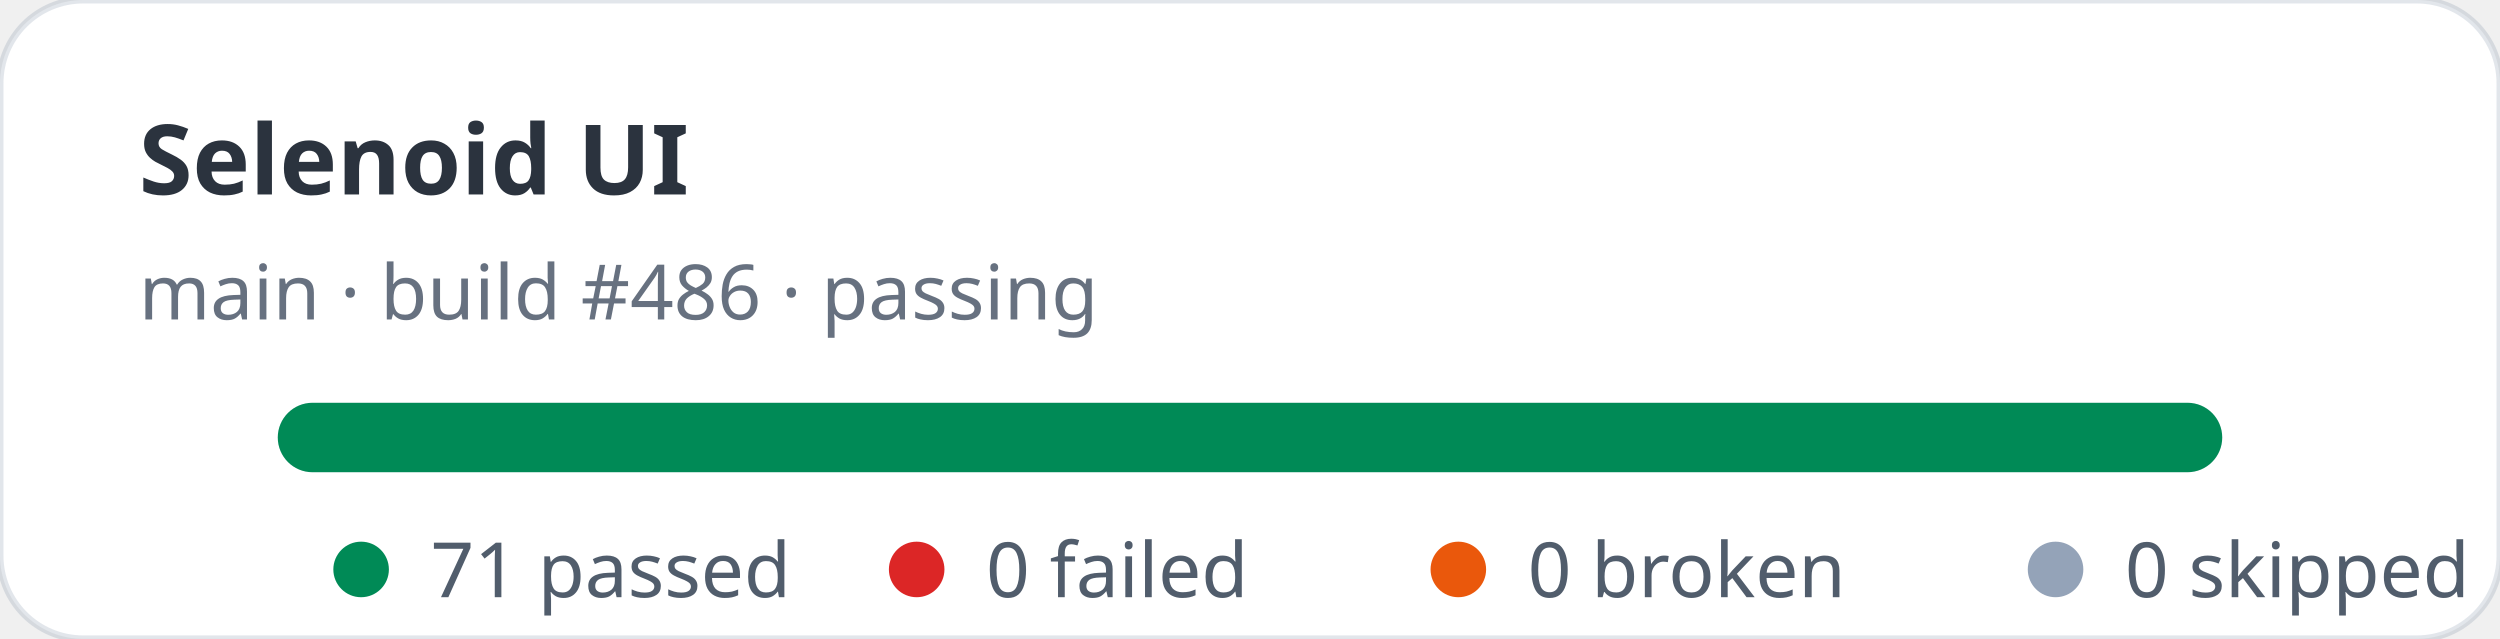
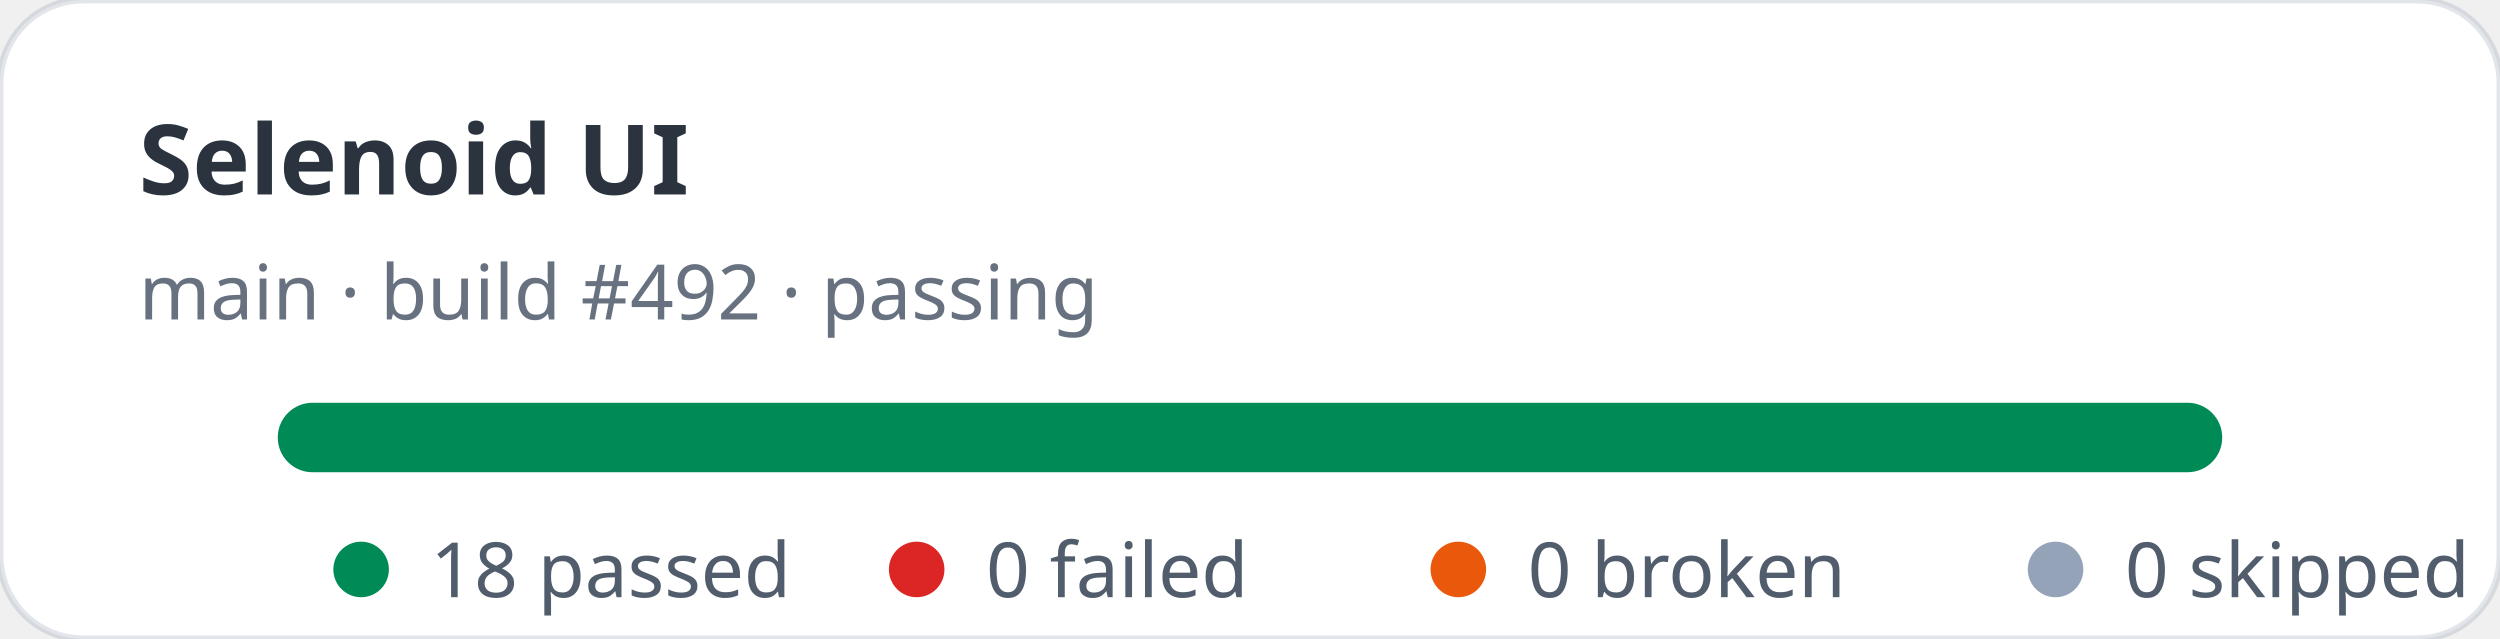
- <svg xmlns="http://www.w3.org/2000/svg" width="360" height="92" viewBox="0 0 360 92" role="img" aria-label="Selenoid UI stats: 71 passed, 0 failed">
+ <svg xmlns="http://www.w3.org/2000/svg" width="360" height="92" viewBox="0 0 360 92" role="img" aria-label="Selenoid UI stats: 18 passed, 0 failed">
  <rect width="360" height="92" rx="12" fill="#ffffff" stroke="rgba(11,48,86,0.12)" />
  <text x="20" y="28" fill="rgba(1,10,24,0.83)" font-family="ui-sans-serif,system-ui,sans-serif" font-size="14" font-weight="700">Selenoid UI</text>
-   <text x="20" y="46" fill="rgba(2,19,44,0.6)" font-family="ui-sans-serif,system-ui,sans-serif" font-size="11">main · build #486 · passing</text>
+   <text x="20" y="46" fill="rgba(2,19,44,0.6)" font-family="ui-sans-serif,system-ui,sans-serif" font-size="11">main · build #492 · passing</text>
  <rect x="40" y="58" width="280" height="10" rx="5" fill="#e2e8f0" />
  <rect x="40" y="58" width="280" height="10" rx="5" fill="#008a56" />
  <g font-family="ui-sans-serif,system-ui,sans-serif" font-size="11" fill="rgba(1,18,40,0.68)">
    <circle cx="52" cy="82" r="4" fill="#008a56" />
-     <text x="62" y="86">71 passed</text>
+     <text x="62" y="86">18 passed</text>
    <circle cx="132" cy="82" r="4" fill="#dc2626" />
    <text x="142" y="86">0 failed</text>
    <circle cx="210" cy="82" r="4" fill="#ea580c" />
    <text x="220" y="86">0 broken</text>
    <circle cx="296" cy="82" r="4" fill="#94a3b8" />
    <text x="306" y="86">0 skipped</text>
  </g>
</svg>
